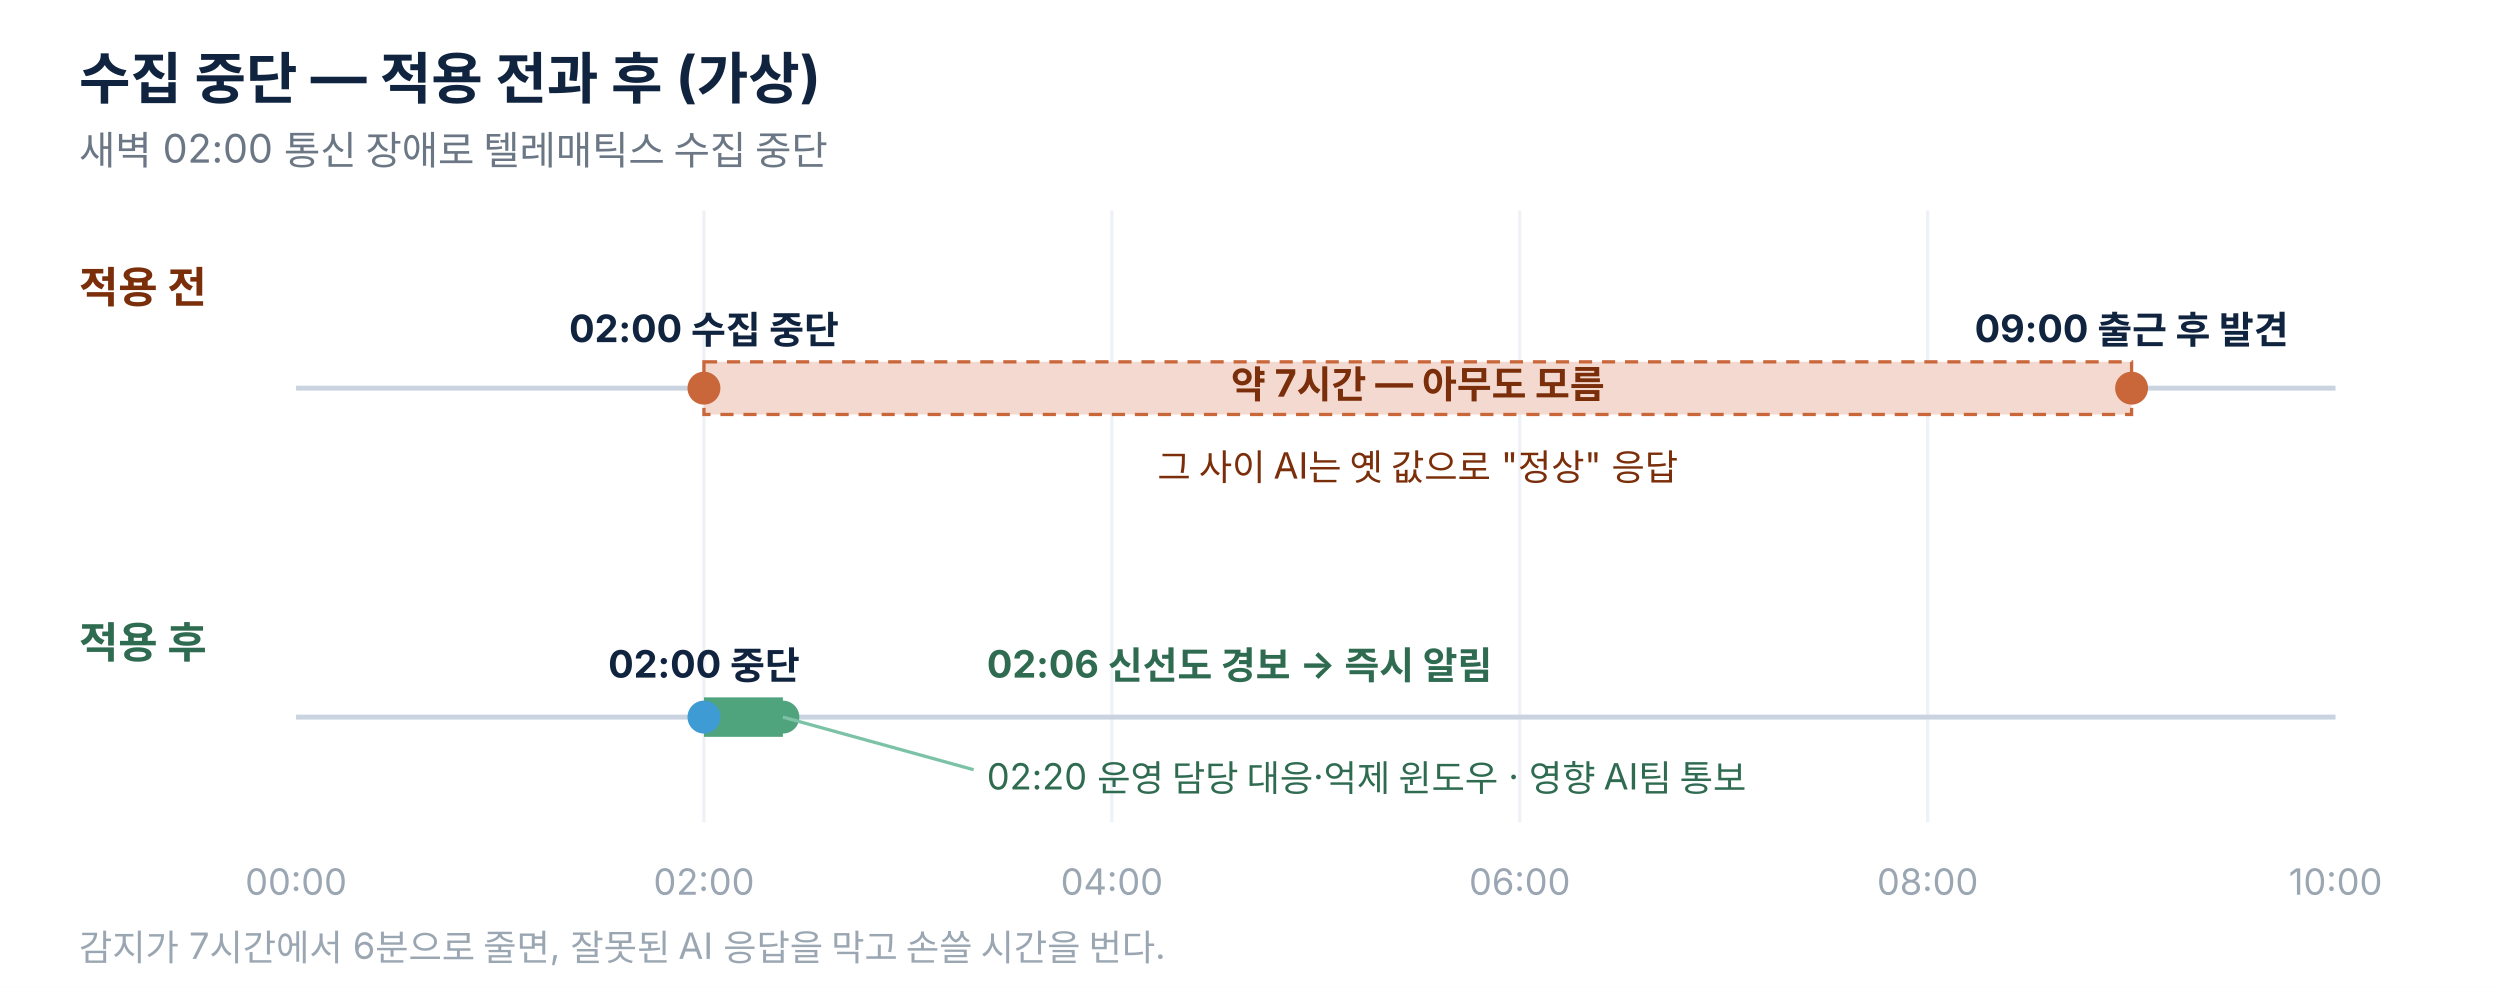
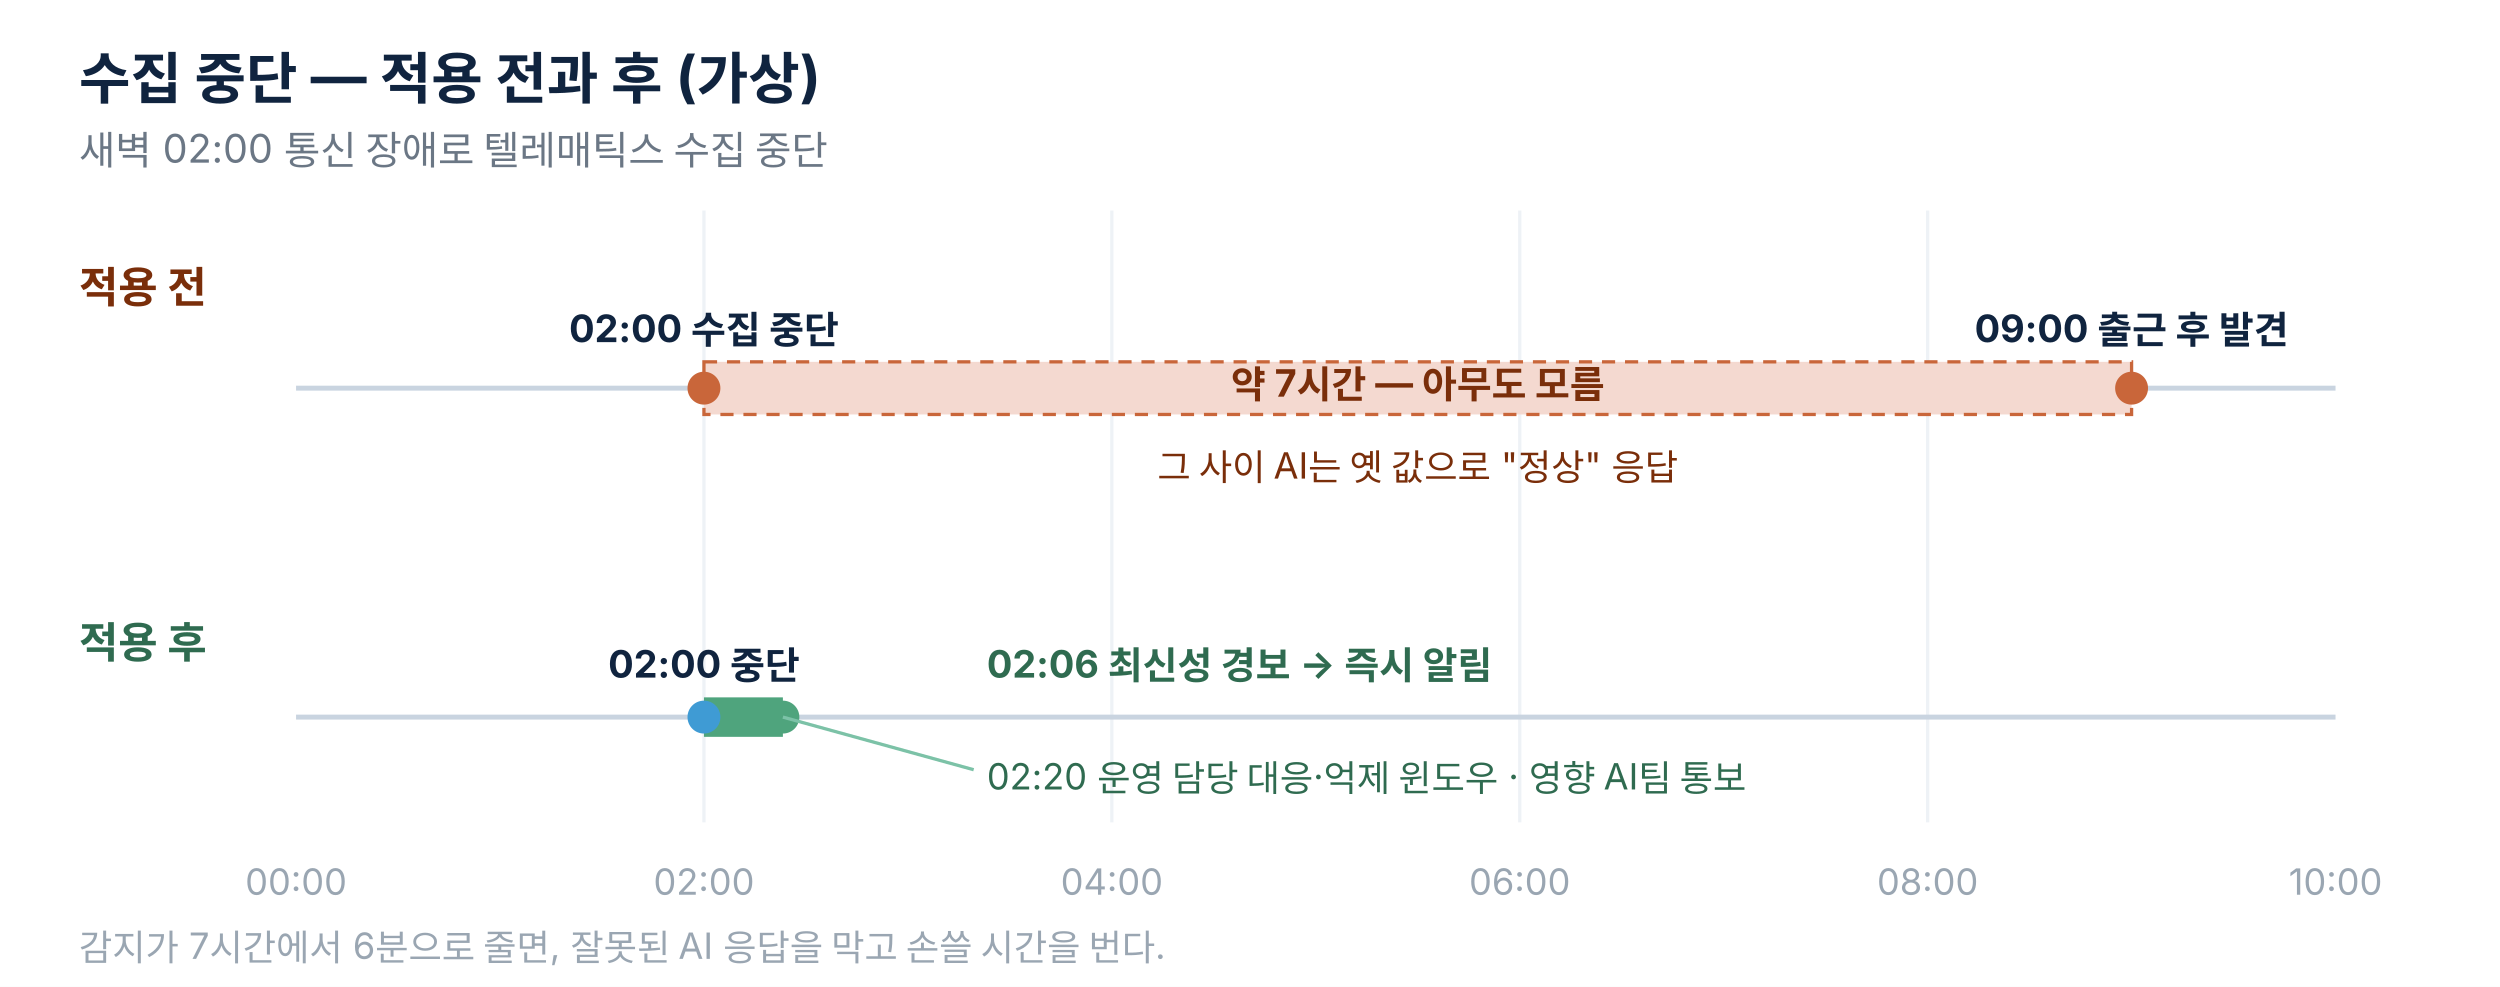
<svg xmlns="http://www.w3.org/2000/svg" viewBox="0 0 760 300" font-family="-apple-system, 'Malgun Gothic', 'Apple SD Gothic Neo', sans-serif">
  <rect width="760" height="300" fill="#ffffff" />
  <text x="24" y="30" font-size="17" font-weight="700" fill="#10243f">수집 중단 — 적용 전과 후 (가상)</text>
  <text x="24" y="50" font-size="12" fill="#6b7785">새벽 02:00 통신 장애로 텔레매틱스 수집 중단</text>
  <g stroke="#eef2f6">
    <line x1="214" y1="64" x2="214" y2="250" />
    <line x1="338" y1="64" x2="338" y2="250" />
    <line x1="462" y1="64" x2="462" y2="250" />
    <line x1="586" y1="64" x2="586" y2="250" />
  </g>
  <text x="24" y="92" font-size="13" font-weight="700" fill="#7a2e0a">적용 전</text>
  <line x1="90" y1="118" x2="710" y2="118" stroke="#c9d4e0" stroke-width="1.5" />
  <rect x="214" y="110" width="434" height="16" fill="#F4D9D0" stroke="#C9663A" stroke-dasharray="4 3" />
  <circle cx="214" cy="118" r="5" fill="#C9663A" />
  <text x="214" y="104" font-size="11.5" font-weight="700" fill="#10243f" text-anchor="middle">02:00 수집 중단</text>
  <text x="431" y="121" font-size="11.5" font-weight="700" fill="#7a2e0a" text-anchor="middle">약 7시간 — 아무도 모름</text>
  <text x="431" y="146" font-size="11" fill="#7a2e0a" text-anchor="middle">그 사이 AI는 옛 값으로 "정상" 응답</text>
  <circle cx="648" cy="118" r="5" fill="#C9663A" />
  <text x="648" y="104" font-size="11.5" font-weight="700" fill="#10243f" text-anchor="middle">09:00 출근 후 발견</text>
  <text x="24" y="200" font-size="13" font-weight="700" fill="#2f6b50">적용 후</text>
  <line x1="90" y1="218" x2="710" y2="218" stroke="#c9d4e0" stroke-width="1.5" />
  <rect x="214" y="212" width="24" height="12" fill="#4FA47D" />
  <circle cx="214" cy="218" r="5" fill="#3F9BD4" />
  <text x="214" y="206" font-size="11.5" font-weight="700" fill="#10243f" text-anchor="middle">02:00 중단</text>
  <circle cx="238" cy="218" r="5" fill="#4FA47D" />
-   <text x="300" y="206" font-size="11.5" font-weight="700" fill="#2f6b50">02:06 신선도 경보 → 즉시 알림</text>
+   <text x="300" y="206" font-size="11.5" font-weight="700" fill="#2f6b50">02:06 최신성 경보 → 즉시 알림</text>
  <text x="300" y="240" font-size="11" fill="#2f6b50">02:20 운영 담당 대응·억제 윈도우 · 영향 AI팀 통보</text>
  <line x1="238" y1="218" x2="296" y2="234" stroke="#7CC2A7" stroke-width="1" />
  <g font-size="11" fill="#9aa6b2" text-anchor="middle">
    <text x="90" y="272">00:00</text>
    <text x="214" y="272">02:00</text>
    <text x="338" y="272">04:00</text>
    <text x="462" y="272">06:00</text>
    <text x="586" y="272">08:00</text>
    <text x="710" y="272">10:00</text>
  </g>
  <text x="24" y="292" font-size="11" fill="#9aa6b2">감지가 7시간에서 6분으로 줄면, 잘못된 AI 응답을 막고 손쓸 시간을 번다.</text>
</svg>
